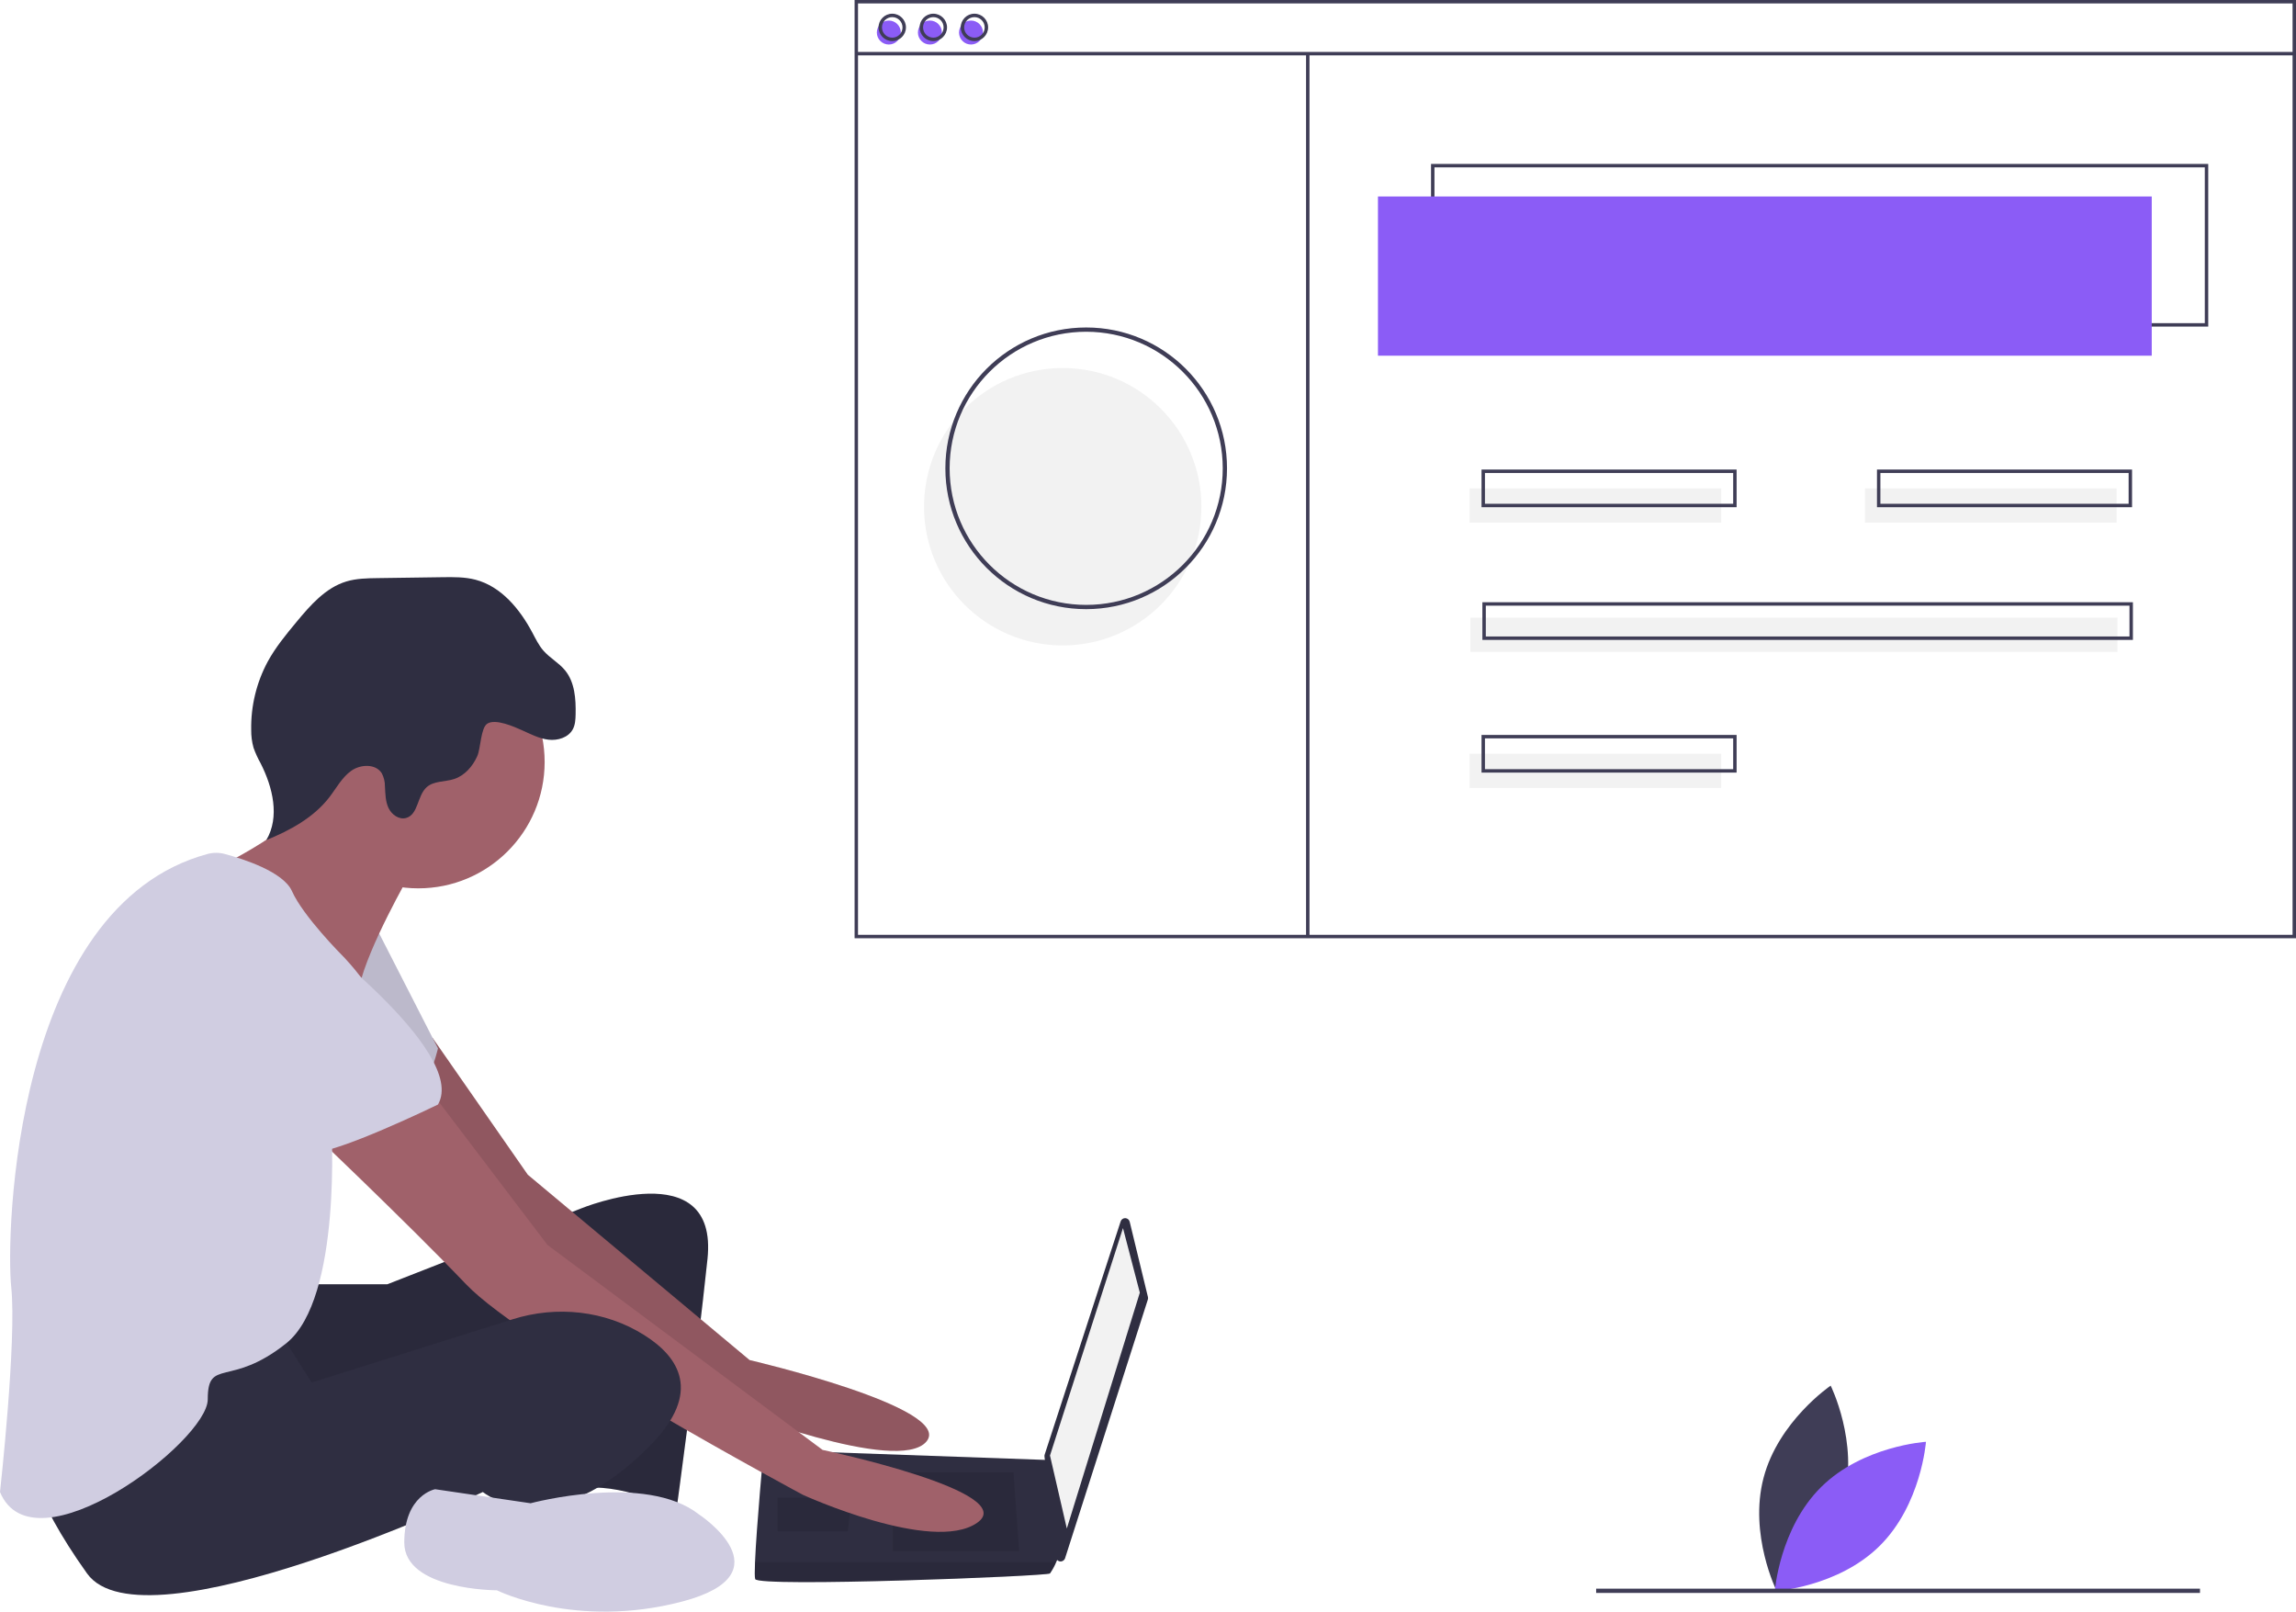
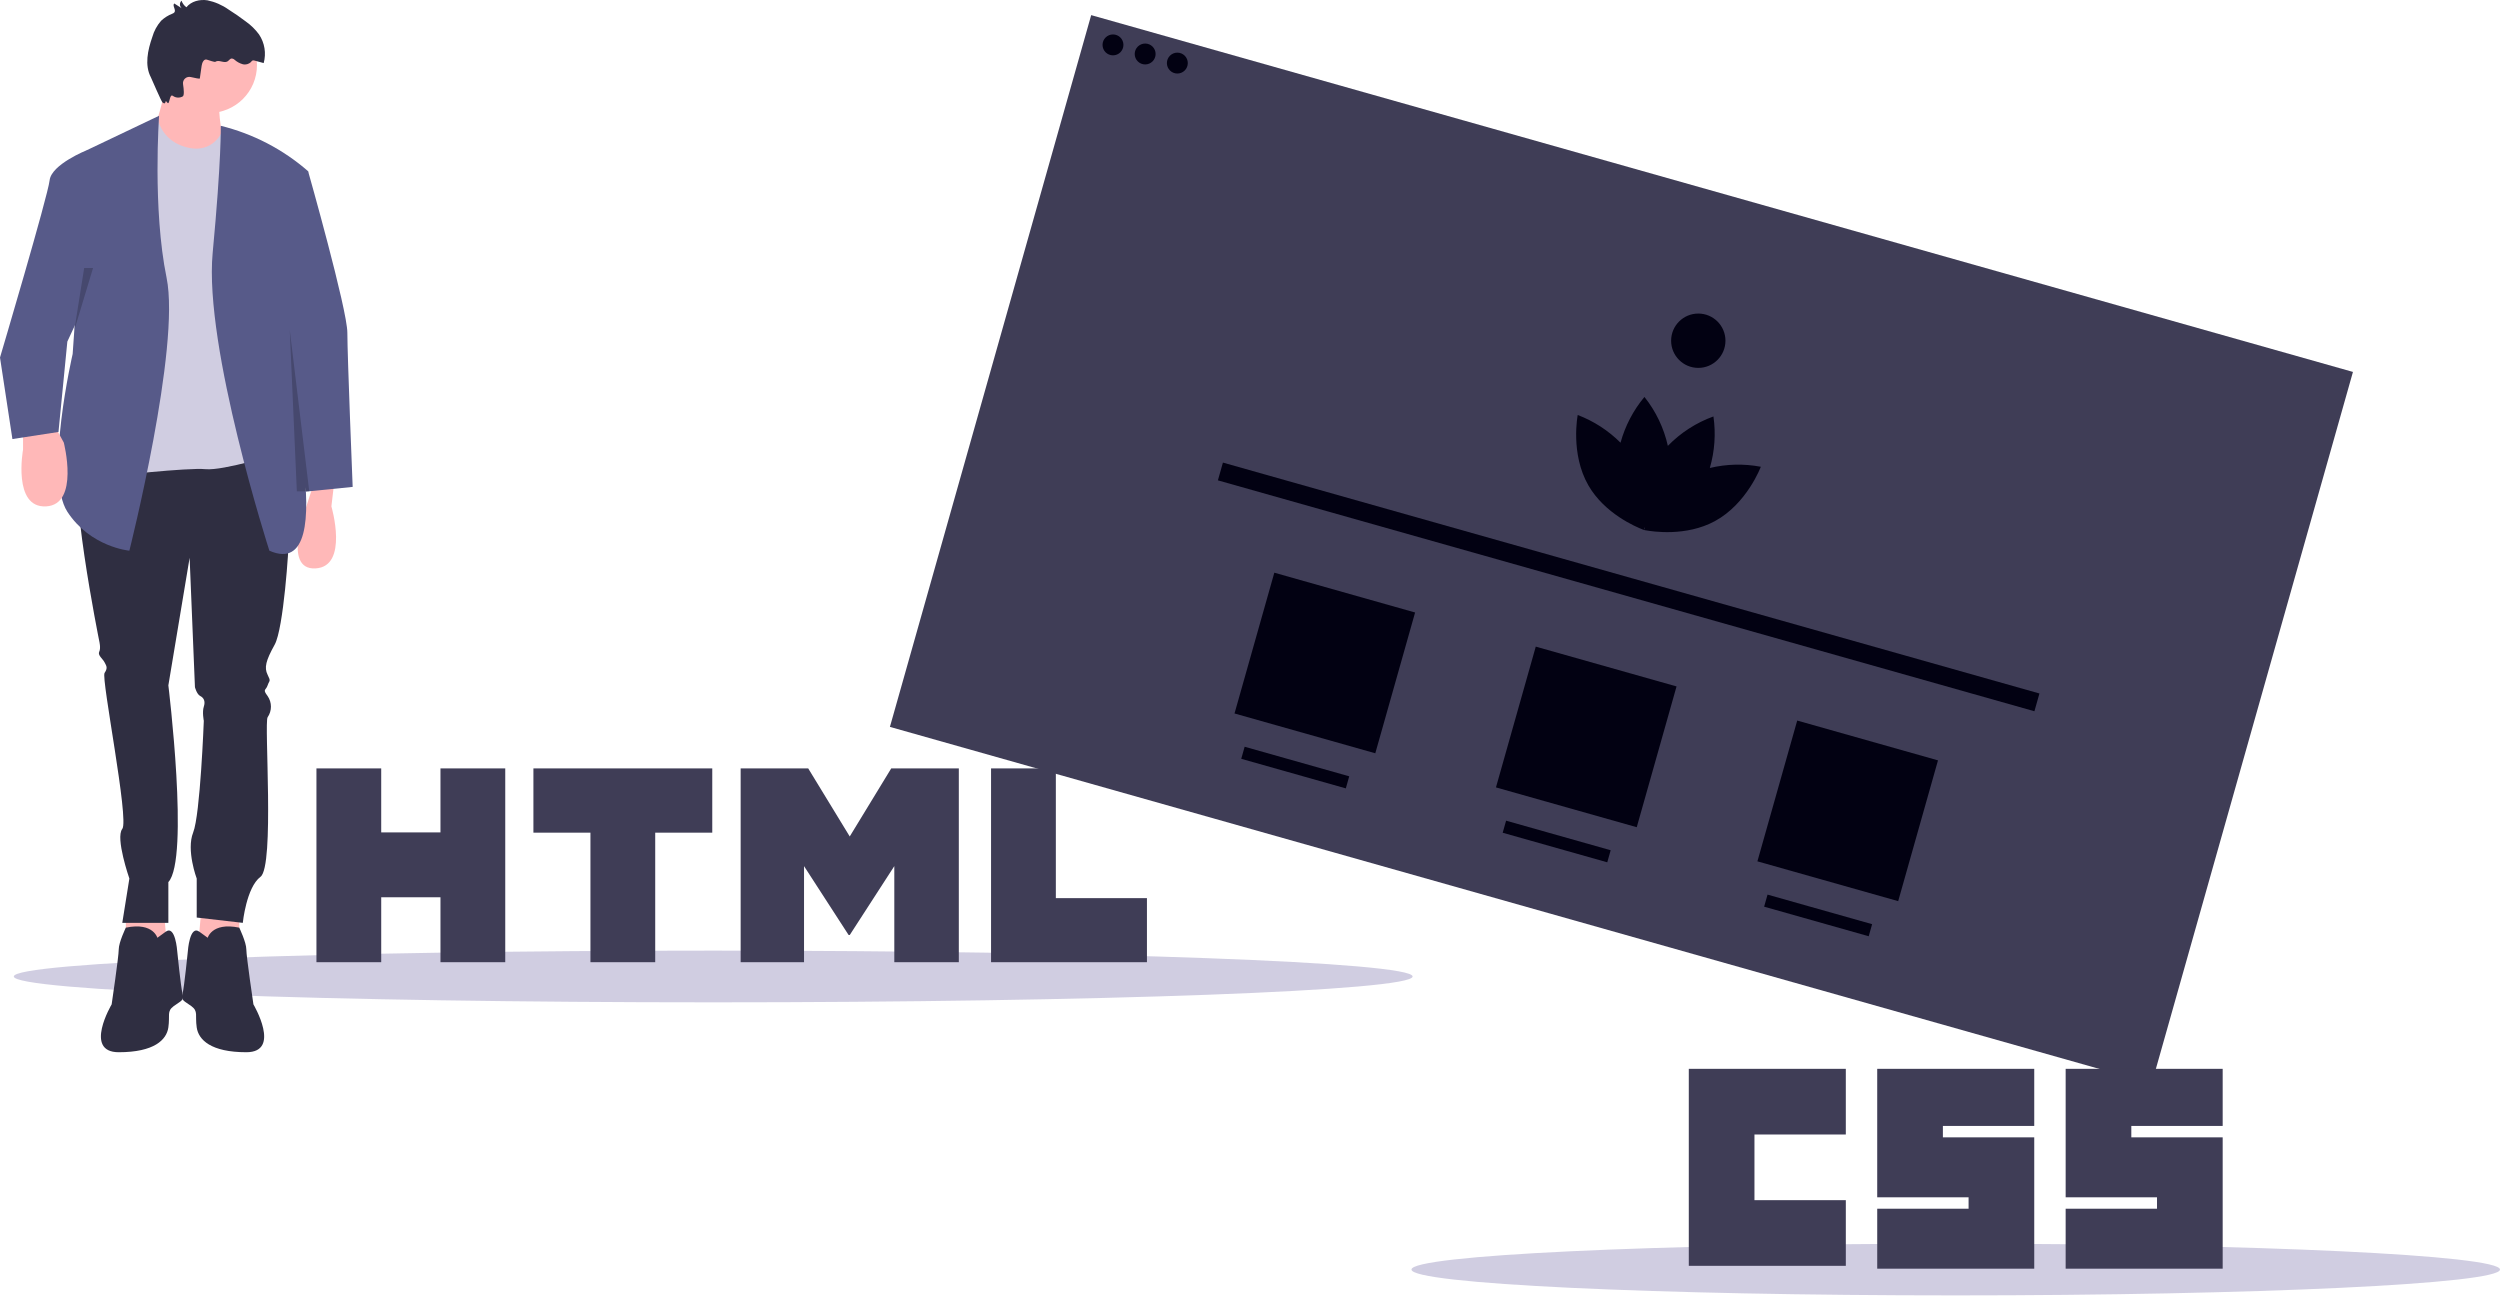
- <svg xmlns="http://www.w3.org/2000/svg" id="ade8c9af-7e2e-4eda-b5c8-b06129257226" data-name="Layer 1" width="1076.064" height="755.228" viewBox="0 0 1076.064 755.228">
-   <path d="M926.114,774.809c-6.985,26.598-31.459,43.22-31.459,43.22s-13.15-26.502-6.166-53.1,31.459-43.22,31.459-43.22S933.098,748.211,926.114,774.809Z" transform="translate(-61.96814 -72.38605)" fill="#3f3d56" />
-   <path d="M915.52,769.183c-19.563,19.327-21.751,48.831-21.751,48.831s29.528-1.831,49.091-21.159,21.751-48.831,21.751-48.831S935.082,749.855,915.52,769.183Z" transform="translate(-61.96814 -72.38605)" fill="#8b5cf6" />
-   <path d="M206.702,674.194h36.841l90.788-35.526s64.472-26.315,59.209,23.684-14.473,117.103-14.473,117.103-28.947-13.158-44.736-9.21-5.263-80.262-5.263-80.262-128.945,61.841-140.787,53.946-14.473-63.157-14.473-63.157Z" transform="translate(-61.96814 -72.38605)" fill="#2f2e41" />
-   <path d="M206.702,674.194h36.841l90.788-35.526s64.472-26.315,59.209,23.684-14.473,117.103-14.473,117.103-28.947-13.158-44.736-9.21-5.263-80.262-5.263-80.262-128.945,61.841-140.787,53.946-14.473-63.157-14.473-63.157Z" transform="translate(-61.96814 -72.38605)" opacity="0.1" />
-   <path d="M264.746,558.82l44.586,64.059L413.277,709.72s96.051,22.368,82.893,38.157S402.751,732.088,402.751,732.088s-119.735-86.84-123.682-93.419S231.702,570.249,231.702,570.249Z" transform="translate(-61.96814 -72.38605)" fill="#a0616a" />
-   <path d="M264.746,558.82l44.586,64.059L413.277,709.72s96.051,22.368,82.893,38.157S402.751,732.088,402.751,732.088s-119.735-86.84-123.682-93.419S231.702,570.249,231.702,570.249Z" transform="translate(-61.96814 -72.38605)" opacity="0.1" />
-   <path d="M238.281,507.092l28.947,56.578s-6.579,27.631-17.105,30.263-55.262-34.21-55.262-34.21Z" transform="translate(-61.96814 -72.38605)" fill="#d0cde1" />
-   <path d="M238.281,507.092l28.947,56.578s-6.579,27.631-17.105,30.263-55.262-34.21-55.262-34.21Z" transform="translate(-61.96814 -72.38605)" opacity="0.1" />
-   <path d="M591.419,644.9,599.97,680.172a2.203,2.203,0,0,1-.043,1.19L561.14,802.574a2.203,2.203,0,0,1-4.287-.423l-5.366-47.219a2.203,2.203,0,0,1,.094-.931L587.184,644.737A2.203,2.203,0,0,1,591.419,644.9Z" transform="translate(-61.96814 -72.38605)" fill="#2f2e41" />
-   <polygon points="526.306 575.493 534.2 605.756 499.99 716.28 492.096 682.07 526.306 575.493" fill="#f2f2f2" />
-   <path d="M415.909,812.35c1.316,3.947,136.839-1.316,138.155-2.632a28.561,28.561,0,0,0,2.895-5.263c1.237-2.632,2.368-5.263,2.368-5.263L554.064,756.588l-134.208-4.763s-3.355,36.105-4.039,52.631C415.646,808.626,415.646,811.56,415.909,812.35Z" transform="translate(-61.96814 -72.38605)" fill="#2f2e41" />
-   <polygon points="474.991 689.965 477.622 726.806 418.413 726.806 418.413 689.965 474.991 689.965" opacity="0.1" />
-   <polygon points="398.677 701.806 399.03 701.736 397.361 717.596 364.467 717.596 364.467 701.806 398.677 701.806" opacity="0.1" />
-   <path d="M415.909,812.35c1.316,3.947,136.839-1.316,138.155-2.632a28.561,28.561,0,0,0,2.895-5.263H415.817C415.646,808.626,415.646,811.56,415.909,812.35Z" transform="translate(-61.96814 -72.38605)" opacity="0.1" />
-   <circle cx="196.049" cy="357.076" r="59.209" fill="#a0616a" />
-   <path d="M254.07,482.093s-19.736,34.21-23.684,52.631-59.209-36.841-59.209-36.841l-7.237-19.079s51.973-24.342,48.025-44.078S254.07,482.093,254.07,482.093Z" transform="translate(-61.96814 -72.38605)" fill="#a0616a" />
-   <path d="M264.596,584.722l53.946,71.051,128.945,96.051s93.419,19.736,72.367,34.21-81.577-13.158-81.577-13.158S308.016,703.141,280.385,674.194s-78.946-77.63-78.946-77.63Z" transform="translate(-61.96814 -72.38605)" fill="#a0616a" />
-   <path d="M192.229,695.247,208.018,720.246l94.231-29.646c20.676-6.505,43.348-4.111,61.687,7.442,16.447,10.362,26.973,26.809,3.289,51.15-47.368,48.683-78.946,22.368-78.946,22.368S129.072,846.559,102.757,809.718s-27.631-55.262-27.631-55.262S176.44,691.299,192.229,695.247Z" transform="translate(-61.96814 -72.38605)" fill="#2f2e41" />
-   <path d="M389.593,782.087s42.104,27.631-7.895,40.789-86.84-5.263-86.84-5.263-43.42,0-43.42-22.368,14.473-25,14.473-25l44.736,6.579S364.594,762.351,389.593,782.087Z" transform="translate(-61.96814 -72.38605)" fill="#d0cde1" />
-   <path d="M306.589,414.568c4.03,1.797,8.026,3.923,12.408,4.444s9.371-1.008,11.444-4.903c1.12-2.104,1.248-4.578,1.3-6.961.158-7.225-.364-15.036-4.943-20.627-2.914-3.559-7.167-5.802-10.184-9.274-2.161-2.488-3.599-5.503-5.148-8.411-5.866-11.017-14.551-21.606-26.622-24.782-5.04-1.326-10.328-1.262-15.539-1.188l-30.397.429c-4.919.069-9.914.15-14.623,1.574-9.784,2.958-16.908,11.186-23.432,19.054-4.881,5.887-9.775,11.834-13.439,18.547a65.079,65.079,0,0,0-7.714,31.887,29.833,29.833,0,0,0,1.093,8.437,46.822,46.822,0,0,0,3.316,7.284c5.7,11.197,9.085,25.182,2.665,35.983,11.152-4.555,22.186-10.528,29.542-20.068,3.291-4.267,5.872-9.263,10.258-12.395s11.532-3.403,14.346,1.193a12.857,12.857,0,0,1,1.451,6.022c.206,3.45.2,7.033,1.663,10.164s4.947,5.658,8.273,4.721c5.729-1.614,5.18-10.406,9.593-14.4,3.351-3.033,8.521-2.453,12.826-3.83,5.016-1.604,8.779-5.95,10.924-10.759,1.63-3.656,1.606-13.223,4.691-15.203C294.208,409.022,303.004,412.969,306.589,414.568Z" transform="translate(-61.96814 -72.38605)" fill="#2f2e41" />
-   <path d="M159.24,472.562a15.616,15.616,0,0,1,8.128.021c8.446,2.268,27.38,8.27,31.44,17.405,5.263,11.842,23.684,30.263,23.684,30.263s25,25,19.736,42.104-25,36.841-25,36.841,5.263,81.577-21.052,102.63-36.841,6.579-36.841,26.315S77.757,809.718,61.968,771.561c0,0,7.895-71.051,5.263-96.051C64.638,650.871,68.434,497.145,159.24,472.562Z" transform="translate(-61.96814 -72.38605)" fill="#d0cde1" />
-   <path d="M201.439,505.777s80.262,59.209,65.788,84.209c0,0-48.683,23.684-59.209,22.368s-51.315-47.368-61.841-51.315S130.388,486.04,201.439,505.777Z" transform="translate(-61.96814 -72.38605)" fill="#d0cde1" />
-   <circle cx="498.064" cy="237.458" r="65" fill="#f2f2f2" />
-   <path d="M1096.898,225.427H732.649V149.207H1096.898ZM734.254,223.822h361.039v-73.01H734.254Z" transform="translate(-61.96814 -72.38605)" fill="#3f3d56" />
-   <rect x="645.809" y="92.065" width="362.644" height="74.615" fill="#8b5cf6" />
-   <circle cx="416.565" cy="15.244" r="5.616" fill="#8b5cf6" />
-   <circle cx="435.82" cy="15.244" r="5.616" fill="#8b5cf6" />
-   <circle cx="455.076" cy="15.244" r="5.616" fill="#8b5cf6" />
-   <path d="M1138.032,512.052H462.487V72.386h675.545Zm-673.94-1.605h672.336V73.991H464.092Z" transform="translate(-61.96814 -72.38605)" fill="#3f3d56" />
-   <rect x="401.321" y="24.338" width="673.94" height="1.605" fill="#3f3d56" />
-   <path d="M480.138,91.641a6.418,6.418,0,1,1,6.418-6.418A6.426,6.426,0,0,1,480.138,91.641Zm0-11.232a4.814,4.814,0,1,0,4.814,4.814A4.819,4.819,0,0,0,480.138,80.409Z" transform="translate(-61.96814 -72.38605)" fill="#3f3d56" />
-   <path d="M499.393,91.641a6.418,6.418,0,1,1,6.418-6.418A6.426,6.426,0,0,1,499.393,91.641Zm0-11.232a4.814,4.814,0,1,0,4.814,4.814A4.819,4.819,0,0,0,499.393,80.409Z" transform="translate(-61.96814 -72.38605)" fill="#3f3d56" />
-   <path d="M518.649,91.641A6.418,6.418,0,1,1,525.067,85.223,6.426,6.426,0,0,1,518.649,91.641Zm0-11.232a4.814,4.814,0,1,0,4.814,4.814A4.819,4.819,0,0,0,518.649,80.409Z" transform="translate(-61.96814 -72.38605)" fill="#3f3d56" />
-   <rect x="612.109" y="25.14" width="1.605" height="414.346" fill="#3f3d56" />
-   <rect x="688.733" y="228.859" width="117.94" height="16.046" fill="#f2f2f2" />
-   <rect x="874.067" y="228.859" width="117.94" height="16.046" fill="#f2f2f2" />
-   <path d="M875.861,310.07H756.317V292.42H875.861Zm-117.94-1.605H874.257V294.024H757.922Z" transform="translate(-61.96814 -72.38605)" fill="#3f3d56" />
-   <rect x="688.733" y="353.217" width="117.94" height="16.046" fill="#f2f2f2" />
-   <path d="M875.861,434.428H756.317V416.778H875.861Zm-117.94-1.605H874.257V418.382H757.922Z" transform="translate(-61.96814 -72.38605)" fill="#3f3d56" />
-   <rect x="689.134" y="289.433" width="303.273" height="16.046" fill="#f2f2f2" />
-   <path d="M1061.596,372.249H756.718V354.599h304.878ZM758.323,370.645h301.669V356.203H758.323Z" transform="translate(-61.96814 -72.38605)" fill="#3f3d56" />
-   <path d="M1061.195,310.07H941.651V292.42H1061.195Zm-117.94-1.605h116.335V294.024H943.255Z" transform="translate(-61.96814 -72.38605)" fill="#3f3d56" />
-   <path d="M571.032,357.844a66,66,0,1,1,66-66A66.075,66.075,0,0,1,571.032,357.844Zm0-130a64,64,0,1,0,64,64A64.073,64.073,0,0,0,571.032,227.844Z" transform="translate(-61.96814 -72.38605)" fill="#3f3d56" />
-   <rect x="748.064" y="744.458" width="283" height="2" fill="#3f3d56" />
+ <svg xmlns="http://www.w3.org/2000/svg" id="ae5f5559-570c-4c14-9324-22f1786600a2" data-name="Layer 1" width="1015.128" height="526" viewBox="0 0 1015.128 526">
+   <rect x="600.647" y="143.872" width="300.346" height="532.432" transform="translate(59.46229 833.9856) rotate(-74.20991)" fill="#3f3d56" />
+   <circle cx="451.929" cy="18.229" r="4.243" fill="#020112" />
+   <circle cx="464.995" cy="21.924" r="4.243" fill="#020112" />
+   <circle cx="478.061" cy="25.618" r="4.243" fill="#020112" />
+   <path d="M807.42,376.53a49.571,49.571,0,0,0-20.704.489,49.483,49.483,0,0,0,1.464-20.92,49.194,49.194,0,0,0-18.506,11.943,49.193,49.193,0,0,0-9.512-19.866,49.482,49.482,0,0,0-9.709,18.588A49.572,49.572,0,0,0,733.071,355.505s-3.09,15.716,4.349,28.612c6.622,11.478,19.343,16.849,22.063,17.892l.064.076.034-.039c.276.105.431.158.431.158s.058-.302.139-.841c.049-.06.098-.122.152-.19.011.086.02.164.031.241-.214.501-.322.789-.322.789s.16.035.45.091l.009.051.094-.032c2.863.535,16.514,2.622,28.166-3.688C801.822,391.536,807.42,376.53,807.42,376.53Z" transform="translate(-92.43613 -187)" fill="#020112" />
+   <circle cx="689.592" cy="138.352" r="11.032" fill="#020112" />
+   <rect x="581.484" y="421.571" width="344.549" height="7.496" transform="translate(51.74221 -376.0588) rotate(15.79009)" fill="#020112" />
+   <rect x="600.672" y="426.503" width="59.405" height="59.405" transform="translate(55.49076 -341.3188) rotate(15.79009)" fill="#020112" />
+   <rect x="706.833" y="456.523" width="59.405" height="59.405" transform="translate(67.66575 -369.0738) rotate(15.79009)" fill="#020112" />
+   <rect x="812.994" y="486.544" width="59.405" height="59.405" transform="translate(79.84073 -396.8287) rotate(15.79009)" fill="#020112" />
+   <rect x="596.302" y="496.124" width="44.129" height="5.092" transform="translate(66.59275 -336.4488) rotate(15.79009)" fill="#020112" />
+   <rect x="702.463" y="526.144" width="44.129" height="5.092" transform="translate(78.76773 -364.2038) rotate(15.79009)" fill="#020112" />
+   <rect x="808.623" y="556.165" width="44.129" height="5.092" transform="translate(90.94272 -391.9588) rotate(15.79009)" fill="#020112" />
+   <ellipse cx="289.6" cy="396.5" rx="284" ry="10.5" fill="#d0cde1" />
+   <ellipse cx="794.128" cy="515.5" rx="221" ry="10.5" fill="#d0cde1" />
+   <path d="M778.172,621H841.93v26.664H804.836v26.664h37.098v26.662H778.172Zm76.511,0h63.76v23.186h-37.096v4.637h37.096v53.327H854.685V677.802h37.096v-4.637H854.682V621Zm76.513,0h63.76v23.186h-37.096v4.637h37.096v53.327H931.196V677.802h37.096v-4.637H931.198V621Z" transform="translate(-92.43613 -187)" fill="#3f3d56" />
+   <path d="M220.926,499h26.302v25.986h24.061V499h26.304v78.693H271.291V551.342H247.23v26.351H220.928V499Zm111.254,26.096H309.028V499h72.625v26.096H358.487v52.596H332.185V525.096h-.005ZM393.179,499h27.425l16.87,27.651L454.329,499h27.437v78.693H455.571V538.688L437.475,566.668h-.454L418.914,538.688v39.005H393.179Zm101.676,0h26.31v52.682h36.989v26.011H494.854V499Z" transform="translate(-92.43613 -187)" fill="#3f3d56" />
+   <polygon points="82.034 366.091 79.876 390.558 97.146 389.118 97.146 368.25 82.034 366.091" fill="#ffb8b8" />
+   <polygon points="66.203 366.091 68.362 390.558 51.092 389.118 51.092 368.25 66.203 366.091" fill="#ffb8b8" />
+   <path d="M203.974,365.276s5.757,34.541,5.757,39.578-2.159,37.419-5.757,43.896-4.318,9.355-2.878,12.233.72,2.159,0,4.318-2.159,1.439,0,4.318a7.561,7.561,0,0,1,0,8.635c-1.439,2.159,2.878,60.446-2.878,64.764s-7.196,18.71-7.196,18.71l-18.71-2.159v-15.831s-4.318-11.514-1.439-18.71,4.318-45.335,4.318-45.335-.72-3.598,0-5.757,0-3.598-1.439-4.318-2.159-3.598-2.159-3.598l-2.159-52.531L160.798,465.3s8.635,70.521,0,79.876v16.551H142.089l2.878-17.99s-5.757-16.551-2.878-20.149-8.635-61.166-7.196-63.325.72-2.878,0-4.318-2.878-2.878-2.159-4.318,0-4.318,0-4.318-13.672-67.642-7.196-74.119S203.974,365.276,203.974,365.276Z" transform="translate(-92.43613 -187)" fill="#2f2e41" />
+   <path d="M176.629,568.203s1.439-6.901,12.953-4.53c0,0,2.878,5.969,2.878,8.848s2.878,22.308,2.878,22.308,11.514,19.429-2.878,19.429-19.429-5.037-20.149-10.074.72-6.476-2.159-8.635-4.318-2.159-3.598-5.037,2.159-17.27,2.159-17.27.72-10.794,4.677-7.916l3.958,2.878" transform="translate(-92.43613 -187)" fill="#2f2e41" />
+   <path d="M156.481,568.203s-1.439-6.901-12.953-4.53c0,0-2.878,5.969-2.878,8.848s-2.878,22.308-2.878,22.308-11.514,19.429,2.878,19.429,19.429-5.037,20.149-10.074-.72-6.476,2.159-8.635,4.318-2.159,3.598-5.037-2.159-17.27-2.159-17.27-.72-10.794-4.677-7.916l-3.958,2.878" transform="translate(-92.43613 -187)" fill="#2f2e41" />
+   <circle cx="84.913" cy="26.44" r="19.429" fill="#ffb8b8" />
+   <path d="M161.518,216.319s-7.916,30.943-9.355,31.662,33.102,3.598,33.102,3.598-8.635-26.625,0-30.943Z" transform="translate(-92.43613 -187)" fill="#ffb8b8" />
+   <path d="M156.463,235.175l-.001-.004L132.734,251.579l4.318,128.808s31.662-3.598,38.858-2.878,30.223-6.476,30.223-6.476L196.047,249.997a9.942,9.942,0,0,0-9.208-9.092l-4.322-.305s-4.317,10.689-17.307,5.175A15.156,15.156,0,0,1,156.463,235.175Z" transform="translate(-92.43613 -187)" fill="#d0cde1" />
+   <path d="M157.036,234l-29.34,13.981-5.757,82.754s-11.514,49.652-2.159,64.044,25.186,15.831,25.186,15.831,20.868-82.754,15.112-110.818S157.036,234,157.036,234Z" transform="translate(-92.43613 -187)" fill="#575a89" />
+   <path d="M101.791,358.799v10.794s-4.318,23.747,9.355,23.027,7.196-25.906,7.196-25.906l-4.318-7.916Z" transform="translate(-92.43613 -187)" fill="#ffb8b8" />
+   <path d="M228.44,380.387l-1.439,12.233s7.196,24.466-6.476,25.186-3.748-25.036-3.748-25.036l4.468-13.823Z" transform="translate(-92.43613 -187)" fill="#ffb8b8" />
+   <path d="M182.084,238.085h0a84.747,84.747,0,0,1,35.438,18.422l.124.109-10.074,53.25-1.439,19.429s26.625,94.987-4.318,81.315c0,0-26.625-82.754-23.027-120.893S182.084,238.085,182.084,238.085Z" transform="translate(-92.43613 -187)" fill="#575a89" />
+   <path d="M208.292,255.897c.72-.72,9.355,1,9.355,1s15.831,55.848,15.831,65.203,2.159,62.605,2.159,62.605l-18.995,1.915-15.375-73.986Z" transform="translate(-92.43613 -187)" fill="#575a89" />
+   <path d="M132.734,247.981h-5.037s-14.392,5.757-15.112,12.233-20.149,71.96-20.149,71.96l5.037,33.102,18.71-2.878,3.598-36.7,18.71-40.298Z" transform="translate(-92.43613 -187)" fill="#575a89" />
+   <path d="M173.574,218.863l.745-5.193c.174-1.21.882-2.802,2.06-2.473,1.002.28,3.184,1.137,3.549.879,1.368-.969,3.439.726,4.877-.135.603-.361.996-1.134,1.697-1.185a1.933,1.933,0,0,1,1.246.564,8.477,8.477,0,0,0,3.224,1.751,3.468,3.468,0,0,0,3.394-.925,1.803,1.803,0,0,1,.6-.575,1.347,1.347,0,0,1,.863.04l3.676,1.001a14.126,14.126,0,0,0-1.89-11.63,23.391,23.391,0,0,0-5.354-5.244q-3.415-2.598-7.048-4.887a22.892,22.892,0,0,0-8.563-3.725c-3.1-.471-6.571.371-8.521,2.827a5.487,5.487,0,0,1-1.974-2.666,2.02,2.02,0,0,0,.13,3.097l-3.109-1.985c-.874.918.834,2.582.089,3.607a1.9,1.9,0,0,1-.837.546,14.252,14.252,0,0,0-4.559,2.869,17.01,17.01,0,0,0-3.59,6.614c-1.853,5.315-3.199,11.41-.567,16.385.298.564,4.237,9.874,4.762,10.237,1.774,1.227.619-1.743,1.89,0,.997,1.367.81-3.864,2.292-2.716a3.693,3.693,0,0,0,4.02.181c.614-.426.416-2.791.085-4.963a2.559,2.559,0,0,1,3.113-2.879C171.72,218.712,173.543,219.083,173.574,218.863Z" transform="translate(-92.43613 -187)" fill="#2f2e41" />
+   <polygon points="117.655 134.02 125.57 199.504 120.533 199.504 117.655 134.02" opacity="0.2" />
+   <polygon points="34.181 108.834 30.179 134.02 37.779 108.834 35.62 108.834 34.181 108.834" opacity="0.2" />
</svg>
